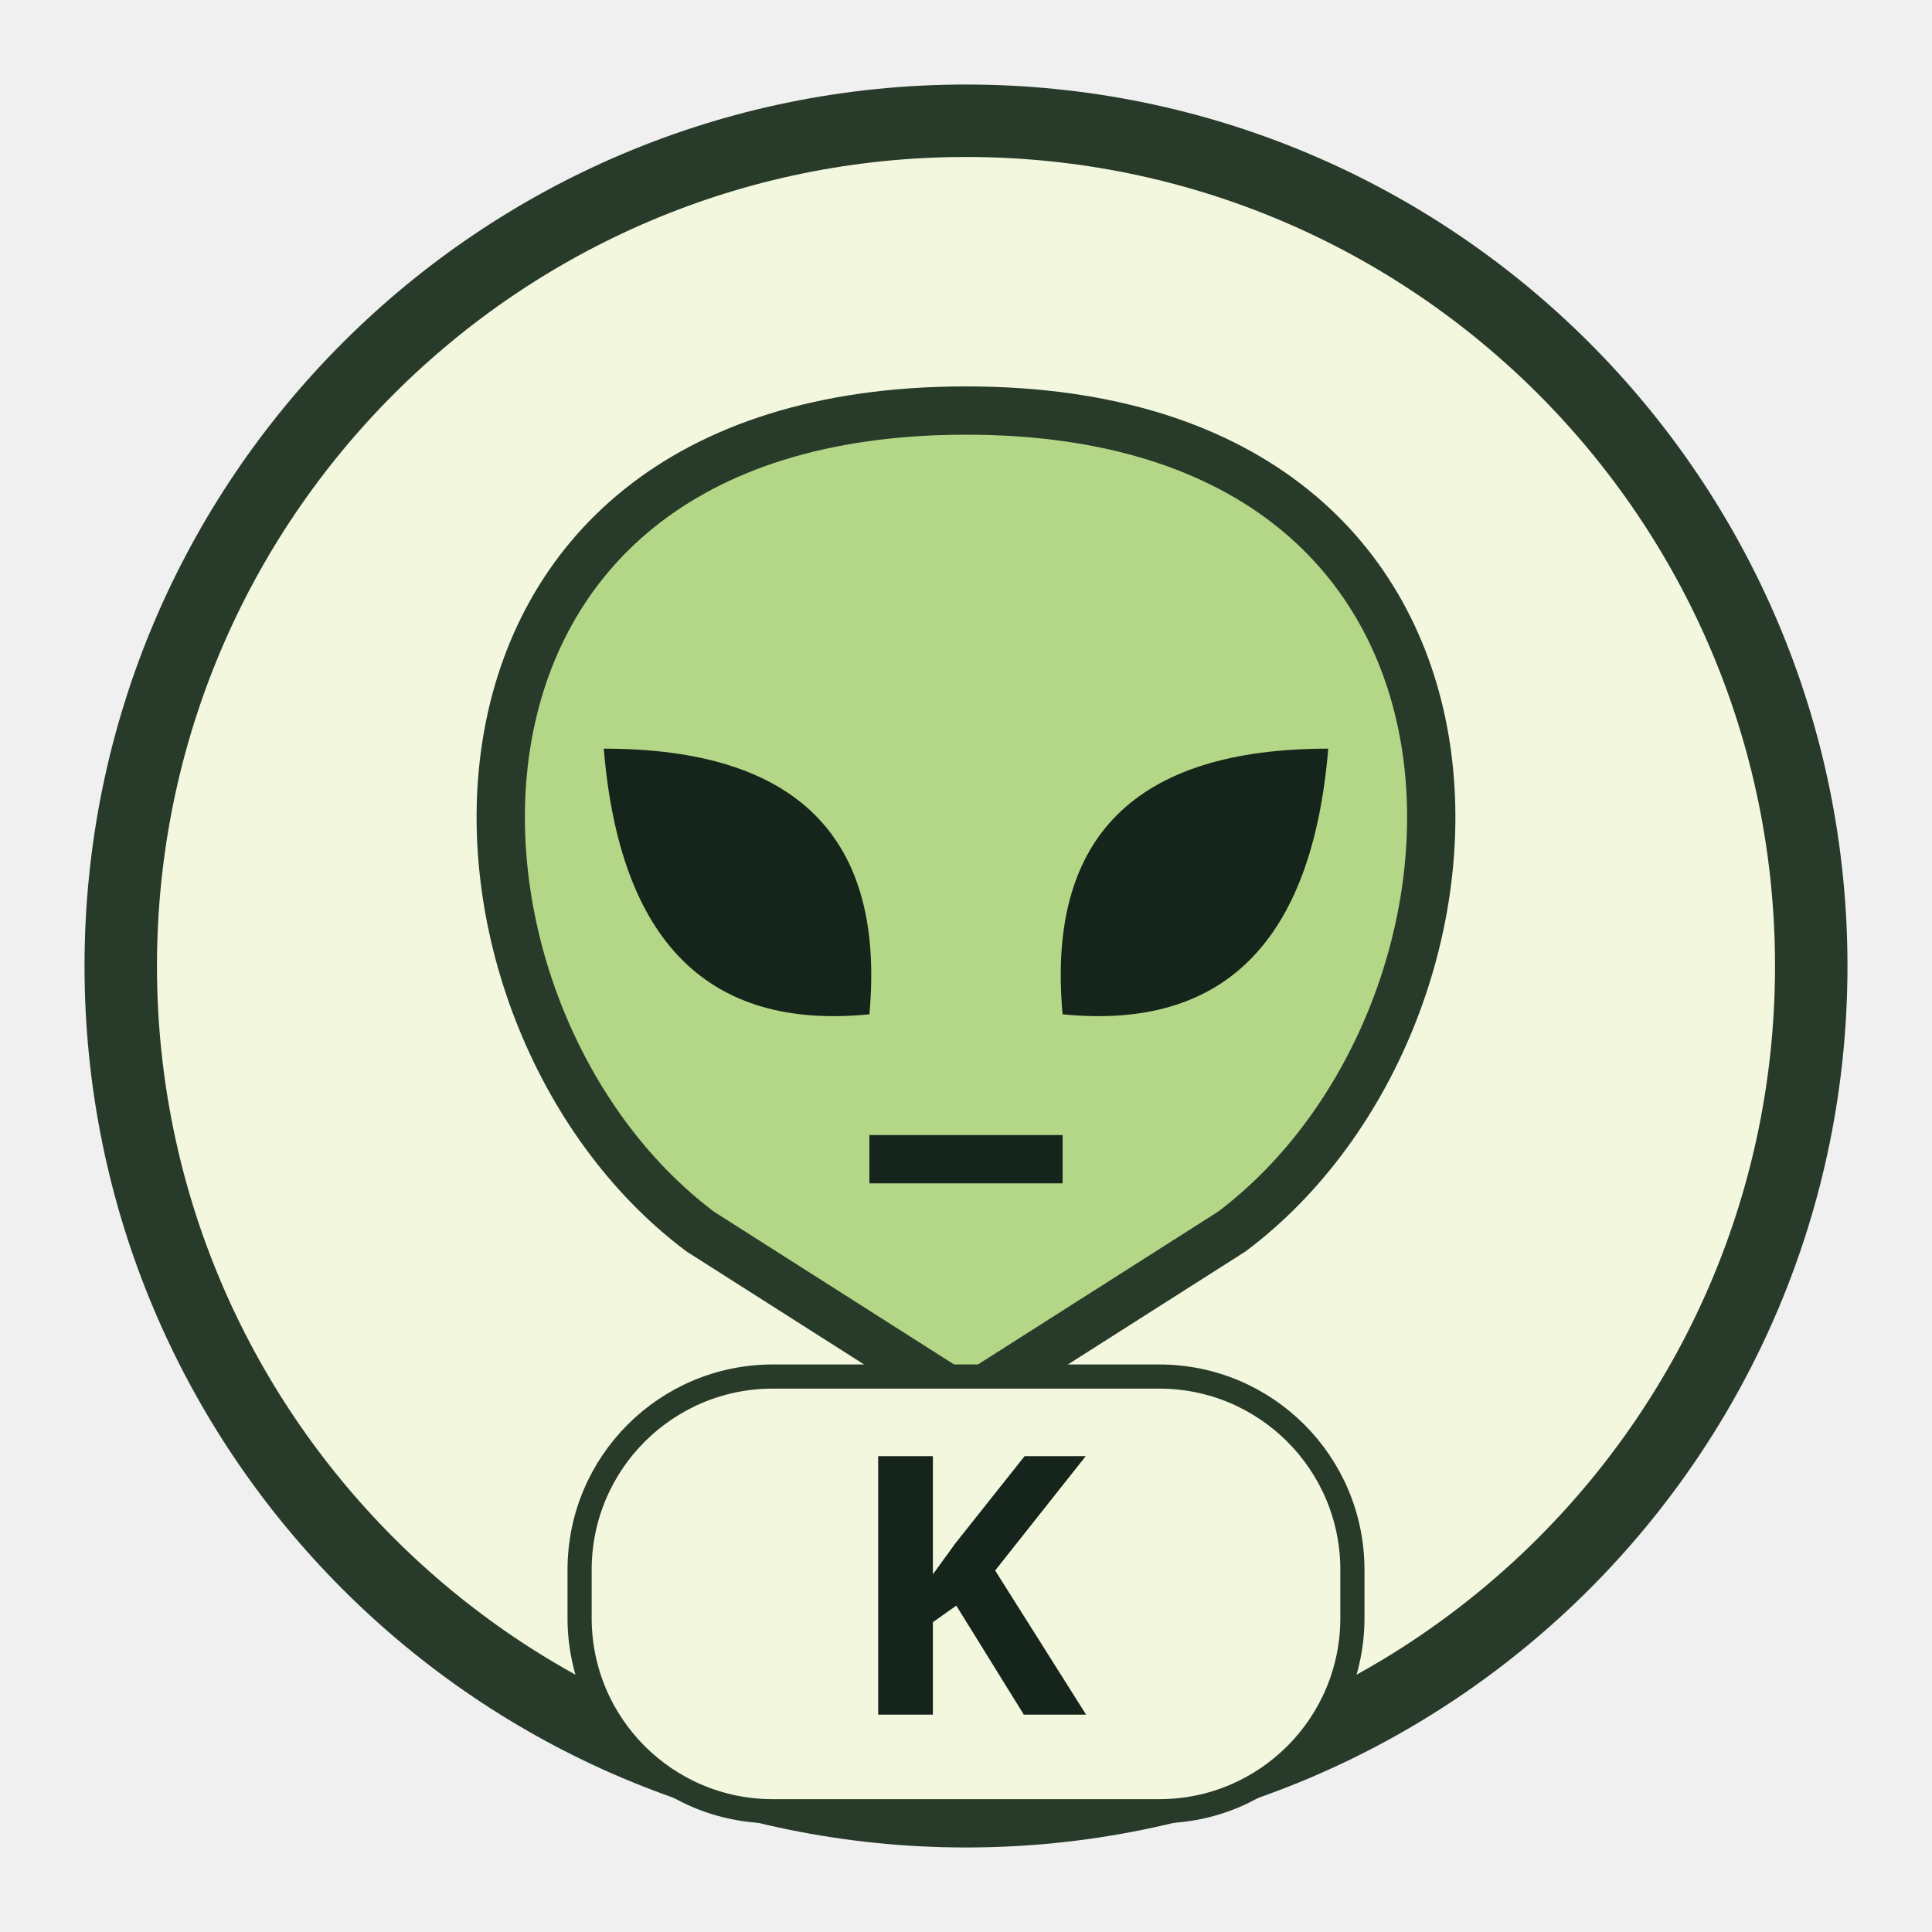
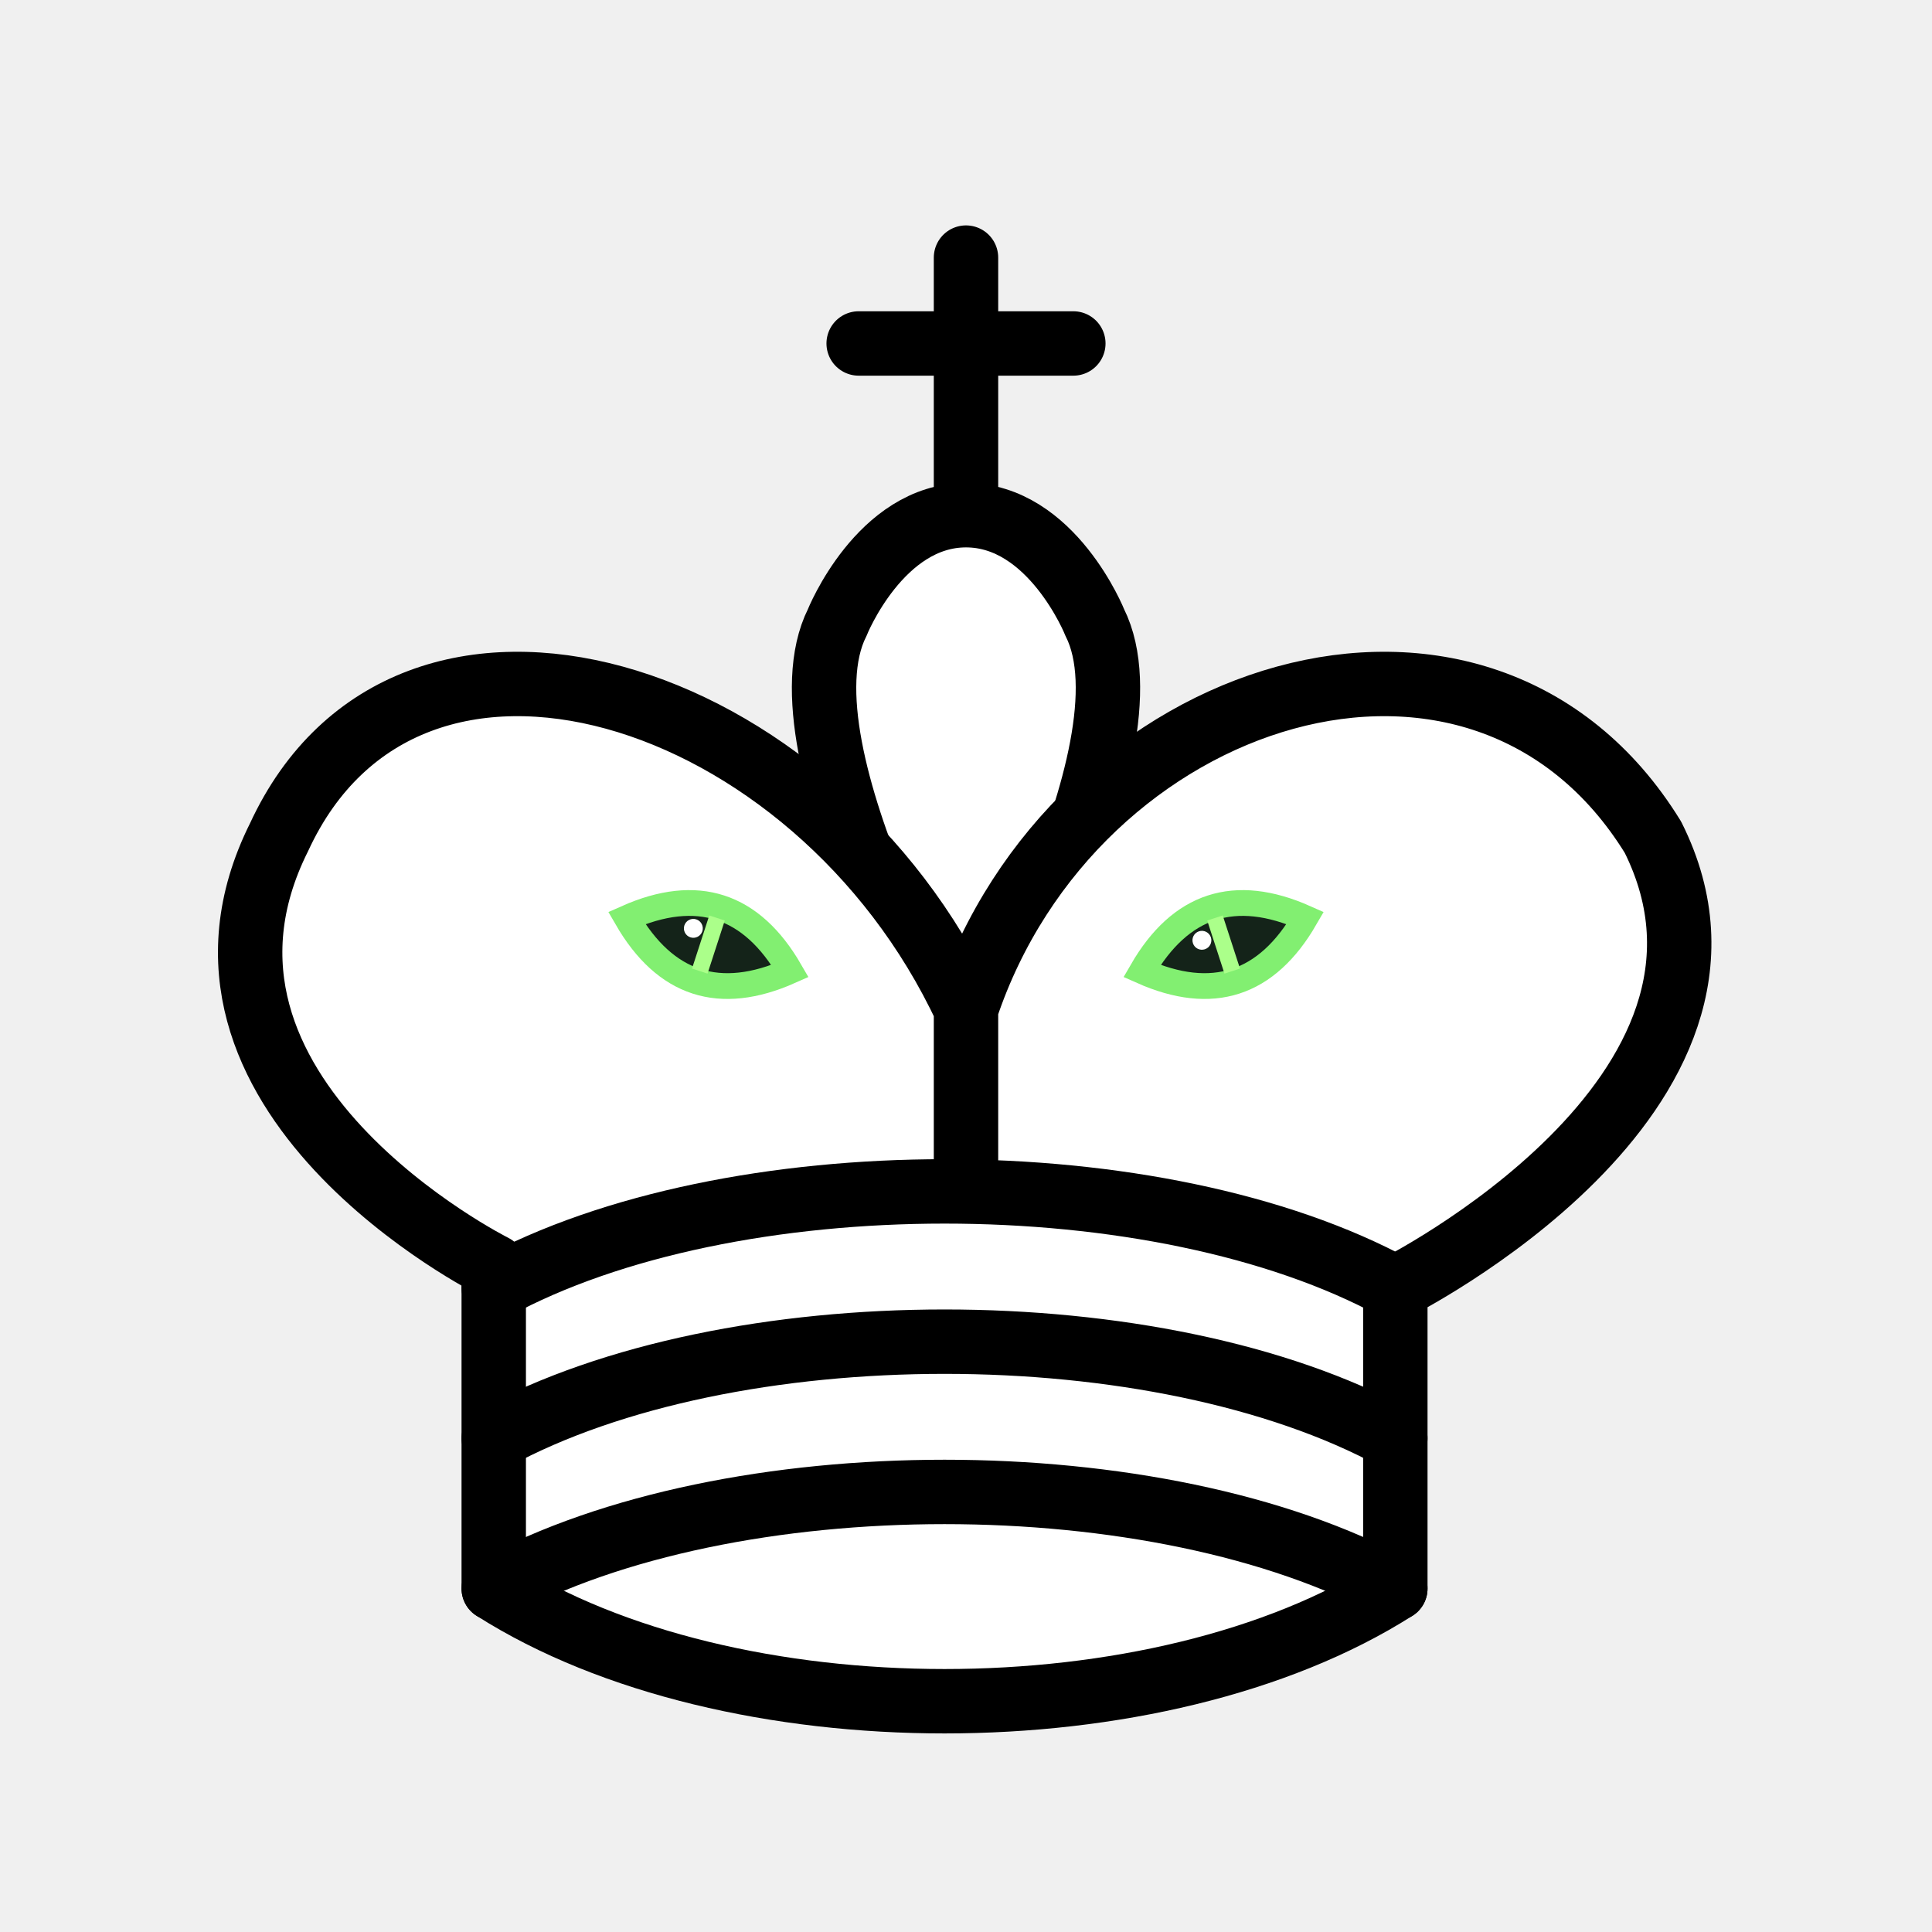
- <svg xmlns="http://www.w3.org/2000/svg" viewBox="0 0 80 80">
-   <circle cx="40" cy="40" r="35" fill="#f3f7dd" stroke="#283b2a" stroke-width="3" />
-   <path d="M40 17C16 17 17 42 29 51L40 58 51 51C63 42 64 17 40 17Z" fill="#b4d787" stroke="#283b2a" stroke-width="2" />
-   <path d="M25 31Q37 31 36 42Q26 43 25 31M55 31Q43 31 44 42Q54 43 55 31" fill="#15251b" />
-   <path d="M36 48H44" stroke="#15251b" stroke-width="2" />
-   <rect x="24" y="57" width="32" height="18" rx="8" fill="#f3f7dd" stroke="#283b2a" />
-   <text x="40" y="71" text-anchor="middle" font-family="sans-serif" font-size="15" font-weight="bold" fill="#15251b">K</text>
+ <svg xmlns="http://www.w3.org/2000/svg" style="color-scheme:light only" viewBox="0 0 45 45">
+   <g fill="none" fill-rule="evenodd" stroke="#000" stroke-linecap="round" stroke-linejoin="round" stroke-width="1.5">
+     <path stroke-linejoin="miter" d="M22.5 11.63V6M20 8h5" />
+     <path fill="#fff" stroke-linecap="butt" stroke-linejoin="miter" d="M22.5 25s4.5-7.5 3-10.5c0 0-1-2.5-3-2.5s-3 2.5-3 2.5c-1.5 3 3 10.5 3 10.5" />
+     <path fill="#fff" d="M11.5 37c5.5 3.5 15.5 3.5 21 0v-7s9-4.5 6-10.5c-4-6.5-13.5-3.5-16 4V27v-3.5c-3.5-7.5-13-10.5-16-4-3 6 5 10 5 10z" />
+     <path d="M11.5 30c5.5-3 15.5-3 21 0m-21 3.5c5.5-3 15.5-3 21 0m-21 3.5c5.5-3 15.5-3 21 0" />
+   </g>
+   <g class="alien-eyes" aria-label="Alien eyes">
+     <g transform="translate(16.5 22) rotate(18)">
+       <path d="M-2 0 Q0 -1.8 2 0 Q0 1.8 -2 0Z" fill="#142319" stroke="#82ef71" stroke-width=".6" />
+       <path d="M0 -.65v1.3" stroke="#abff8a" stroke-width=".38" />
+       <circle cx="-.45" cy="-.25" r=".22" fill="#fff" />
+     </g>
+     <g transform="translate(28.5 22) rotate(-18)">
+       <path d="M-2 0 Q0 -1.8 2 0 Q0 1.8 -2 0Z" fill="#142319" stroke="#82ef71" stroke-width=".6" />
+       <path d="M0 -.65v1.3" stroke="#abff8a" stroke-width=".38" />
+       <circle cx="-.45" cy="-.25" r=".22" fill="#fff" />
+     </g>
+   </g>
</svg>
